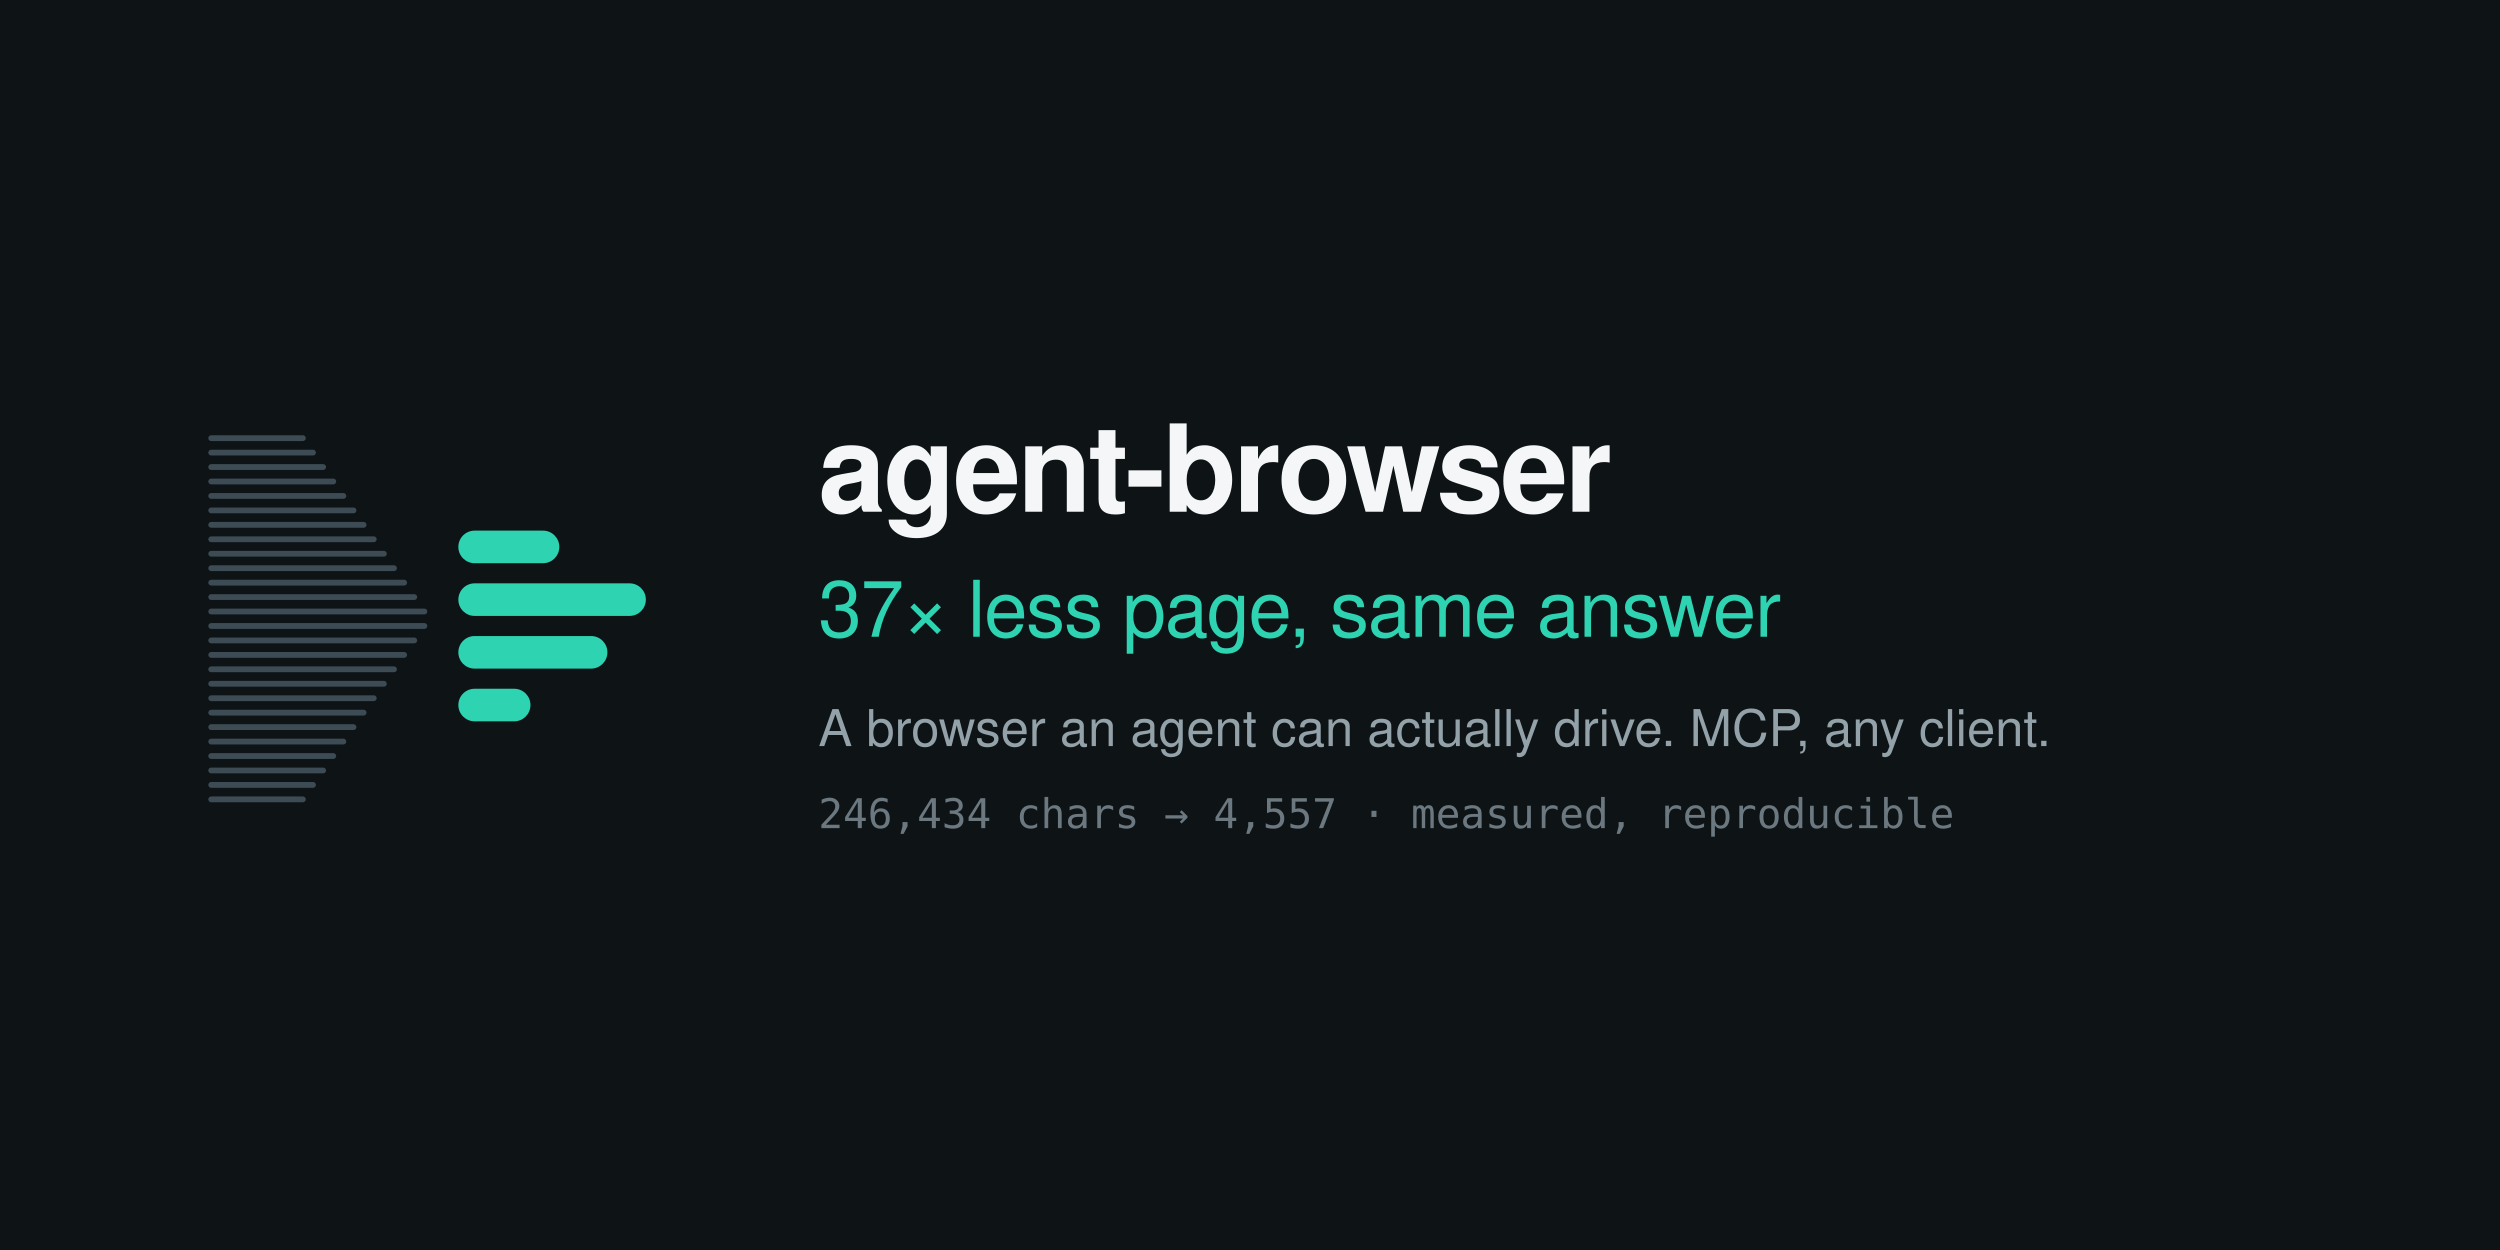
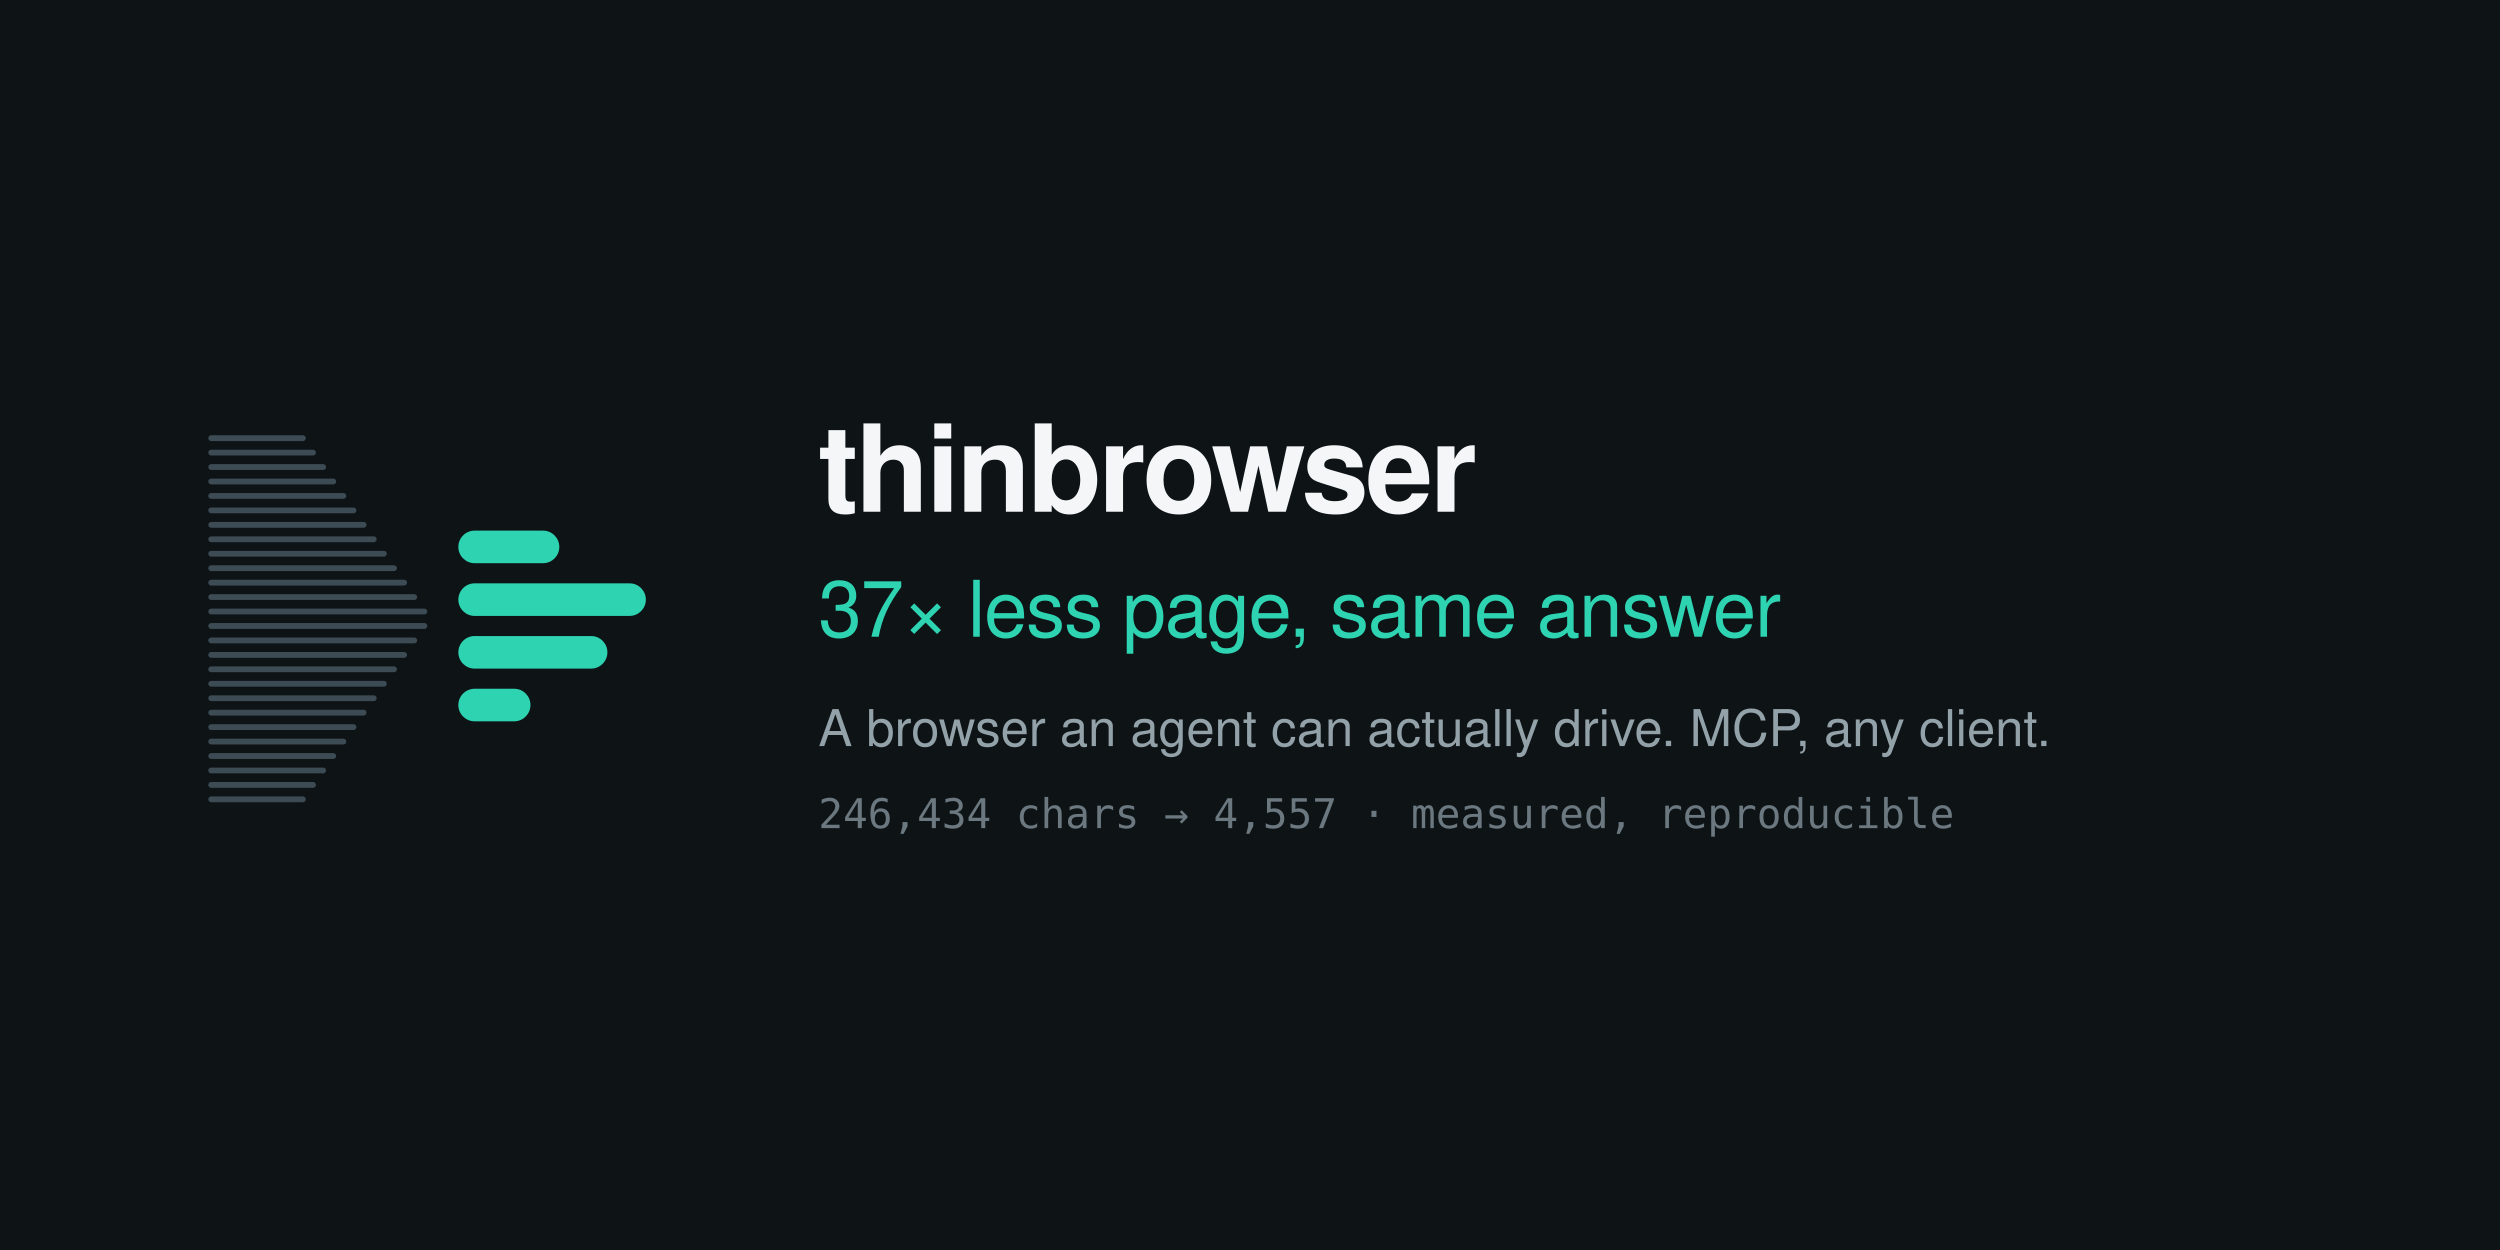
<svg xmlns="http://www.w3.org/2000/svg" width="1280" height="640" viewBox="0 0 1280 640">
  <rect width="1280" height="640" fill="#0E1316" />
  <g transform="translate(92, 186)">
    <line x1="16.14" y1="38.33" x2="63.07" y2="38.33" stroke="#3D4C54" stroke-width="2.96" stroke-linecap="round" />
    <line x1="16.14" y1="45.73" x2="68.25" y2="45.73" stroke="#3D4C54" stroke-width="2.96" stroke-linecap="round" />
    <line x1="16.14" y1="53.13" x2="73.44" y2="53.13" stroke="#3D4C54" stroke-width="2.96" stroke-linecap="round" />
    <line x1="16.14" y1="60.52" x2="78.62" y2="60.52" stroke="#3D4C54" stroke-width="2.96" stroke-linecap="round" />
    <line x1="16.14" y1="67.92" x2="83.80" y2="67.92" stroke="#3D4C54" stroke-width="2.96" stroke-linecap="round" />
    <line x1="16.14" y1="75.32" x2="88.99" y2="75.32" stroke="#3D4C54" stroke-width="2.96" stroke-linecap="round" />
    <line x1="16.14" y1="82.72" x2="94.17" y2="82.72" stroke="#3D4C54" stroke-width="2.96" stroke-linecap="round" />
    <line x1="16.14" y1="90.11" x2="99.36" y2="90.11" stroke="#3D4C54" stroke-width="2.96" stroke-linecap="round" />
    <line x1="16.14" y1="97.51" x2="104.54" y2="97.51" stroke="#3D4C54" stroke-width="2.96" stroke-linecap="round" />
    <line x1="16.14" y1="104.91" x2="109.73" y2="104.91" stroke="#3D4C54" stroke-width="2.96" stroke-linecap="round" />
    <line x1="16.14" y1="112.31" x2="114.91" y2="112.31" stroke="#3D4C54" stroke-width="2.96" stroke-linecap="round" />
    <line x1="16.14" y1="119.70" x2="120.10" y2="119.70" stroke="#3D4C54" stroke-width="2.96" stroke-linecap="round" />
    <line x1="16.14" y1="127.10" x2="125.28" y2="127.10" stroke="#3D4C54" stroke-width="2.96" stroke-linecap="round" />
    <line x1="16.14" y1="134.50" x2="125.28" y2="134.50" stroke="#3D4C54" stroke-width="2.96" stroke-linecap="round" />
    <line x1="16.14" y1="141.90" x2="120.10" y2="141.90" stroke="#3D4C54" stroke-width="2.96" stroke-linecap="round" />
    <line x1="16.14" y1="149.30" x2="114.91" y2="149.30" stroke="#3D4C54" stroke-width="2.96" stroke-linecap="round" />
    <line x1="16.14" y1="156.69" x2="109.73" y2="156.69" stroke="#3D4C54" stroke-width="2.96" stroke-linecap="round" />
    <line x1="16.14" y1="164.09" x2="104.54" y2="164.09" stroke="#3D4C54" stroke-width="2.96" stroke-linecap="round" />
    <line x1="16.14" y1="171.49" x2="99.36" y2="171.49" stroke="#3D4C54" stroke-width="2.96" stroke-linecap="round" />
    <line x1="16.14" y1="178.88" x2="94.17" y2="178.88" stroke="#3D4C54" stroke-width="2.96" stroke-linecap="round" />
    <line x1="16.14" y1="186.28" x2="88.99" y2="186.28" stroke="#3D4C54" stroke-width="2.96" stroke-linecap="round" />
    <line x1="16.14" y1="193.68" x2="83.80" y2="193.68" stroke="#3D4C54" stroke-width="2.96" stroke-linecap="round" />
    <line x1="16.14" y1="201.08" x2="78.62" y2="201.08" stroke="#3D4C54" stroke-width="2.96" stroke-linecap="round" />
    <line x1="16.14" y1="208.48" x2="73.44" y2="208.48" stroke="#3D4C54" stroke-width="2.96" stroke-linecap="round" />
    <line x1="16.14" y1="215.87" x2="68.25" y2="215.87" stroke="#3D4C54" stroke-width="2.96" stroke-linecap="round" />
    <line x1="16.14" y1="223.27" x2="63.07" y2="223.27" stroke="#3D4C54" stroke-width="2.96" stroke-linecap="round" />
    <rect x="142.67" y="85.68" width="51.70" height="16.68" rx="8.34" fill="#2ED3B2" />
    <rect x="142.67" y="112.67" width="96.01" height="16.68" rx="8.34" fill="#2ED3B2" />
    <rect x="142.67" y="139.65" width="76.32" height="16.68" rx="8.34" fill="#2ED3B2" />
    <rect x="142.67" y="166.64" width="36.93" height="16.68" rx="8.34" fill="#2ED3B2" />
  </g>
  <g transform="translate(419, 320)" font-family="IBM Plex Sans, Segoe UI, Helvetica, Arial, sans-serif">
-     <text x="0" y="-58" fill="#F4F6F7" font-size="62" font-weight="600" letter-spacing="-1.6">agent-browser</text>
+     <text x="0" y="-58" fill="#F4F6F7" font-size="62" font-weight="600" letter-spacing="-1.6">thinbrowser</text>
    <text x="0" y="6" fill="#2ED3B2" font-size="40" font-weight="500" letter-spacing="-0.6">37× less page, same answer</text>
    <text x="0" y="62" fill="#93A1A9" font-size="26" font-weight="400">A browser an agent can actually drive. MCP, any client.</text>
    <text x="0" y="104" fill="#6B7880" font-size="21" font-family="IBM Plex Mono, ui-monospace, monospace">246,434 chars → 4,557 · measured, reproducible</text>
  </g>
</svg>
